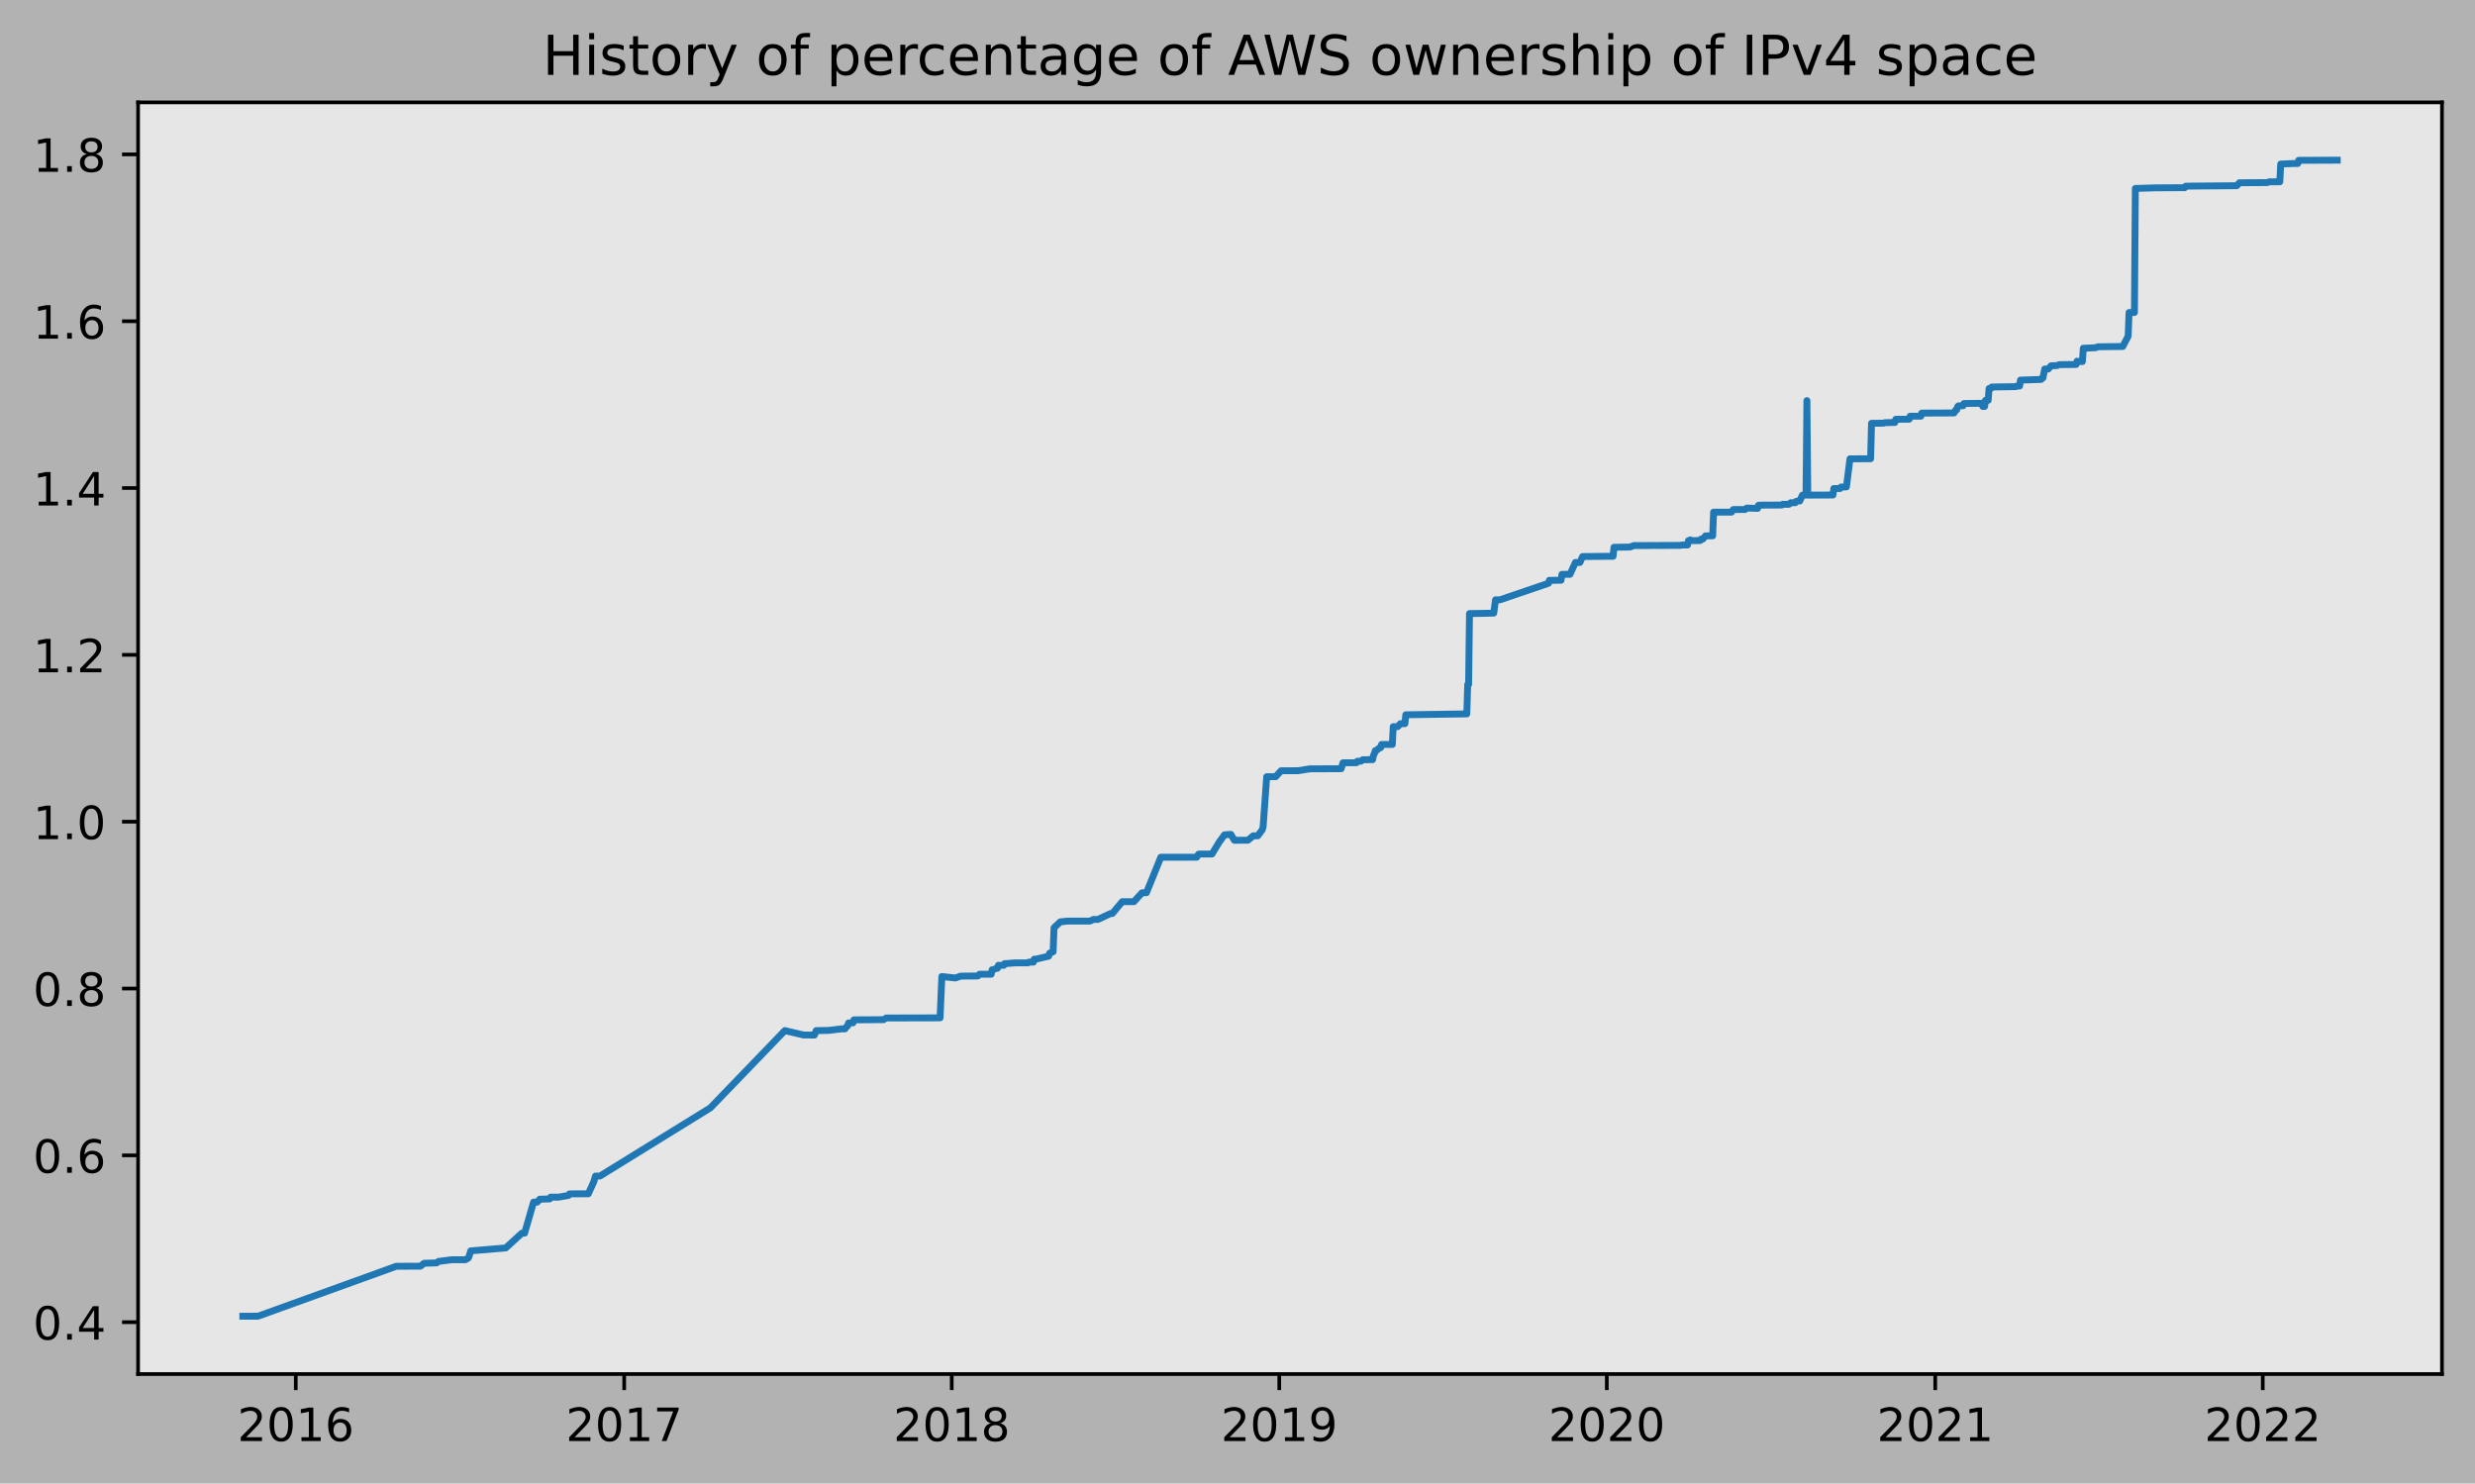
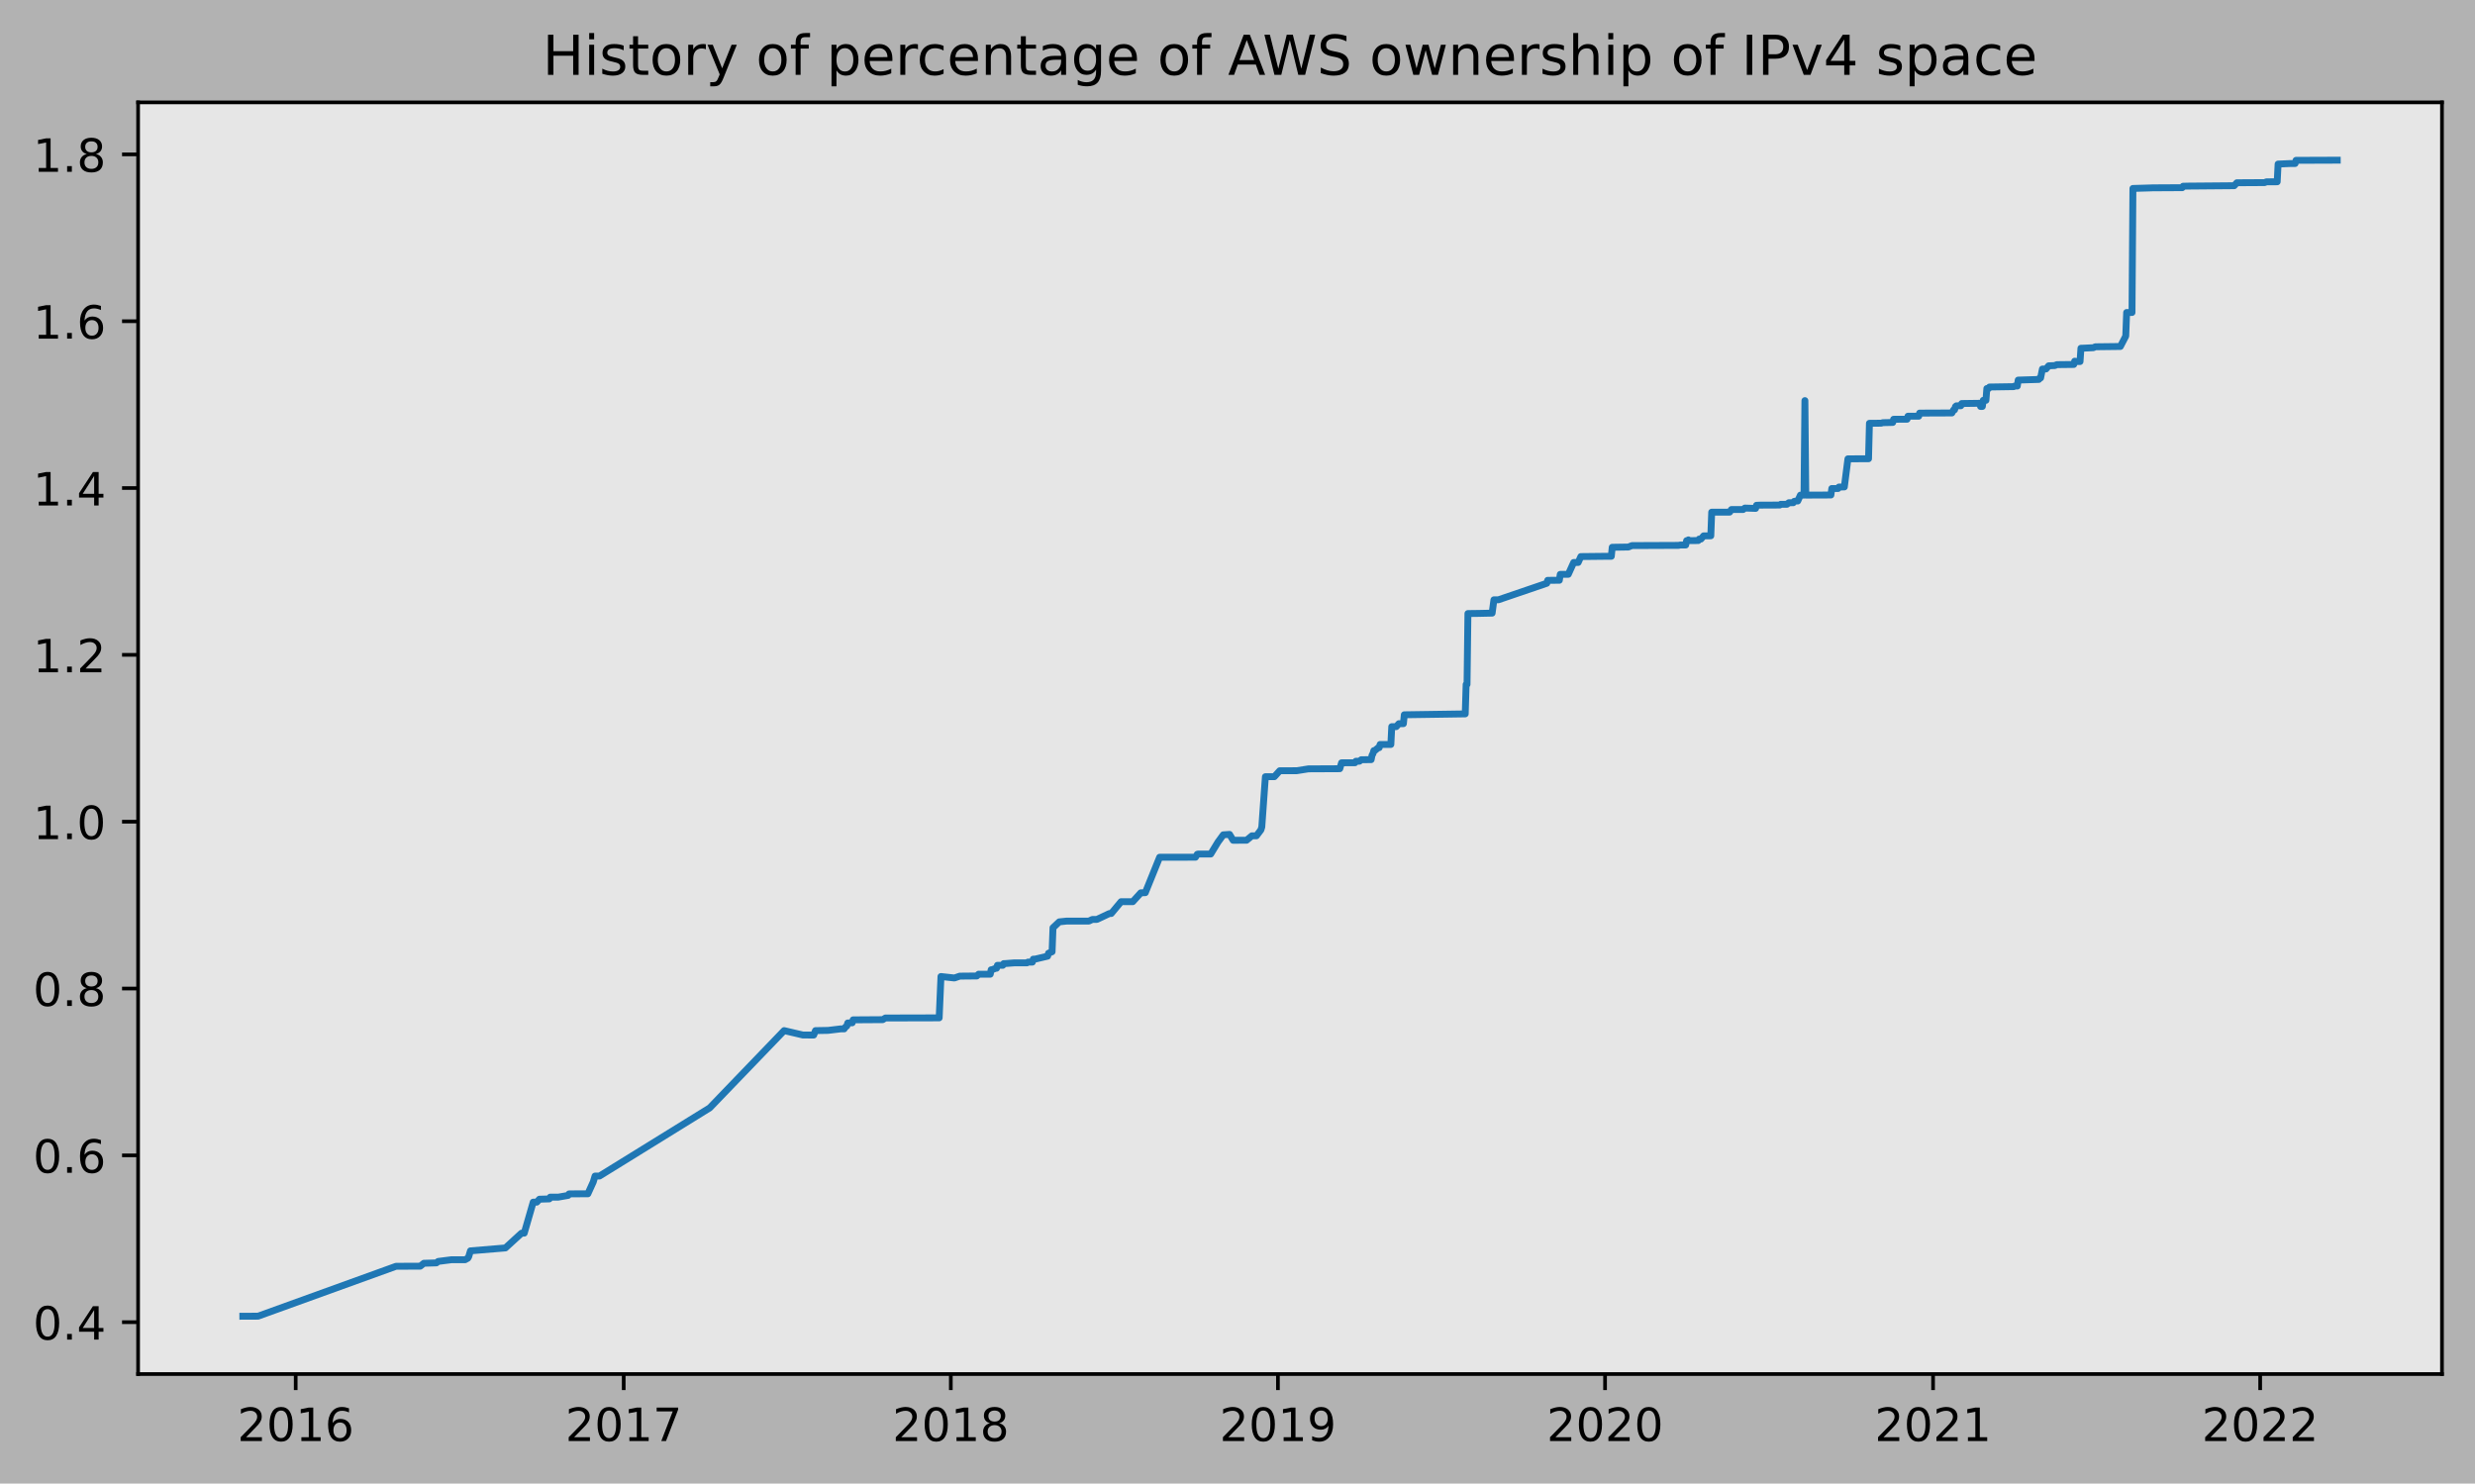
<svg xmlns="http://www.w3.org/2000/svg" xmlns:xlink="http://www.w3.org/1999/xlink" height="323.396pt" version="1.1" viewBox="0 0 539.503 323.396" width="539.503pt">
  <defs>
    <style type="text/css">
*{stroke-linecap:butt;stroke-linejoin:round;}
  </style>
  </defs>
  <g id="figure_1">
    <g id="patch_1">
      <path d="M 0 323.396  L 539.503 323.396  L 539.503 0  L 0 0  z " style="fill:#b2b2b2;" />
    </g>
    <g id="axes_1">
      <g id="patch_2">
        <path d="M 30.103 299.518  L 532.303 299.518  L 532.303 22.318  L 30.103 22.318  z " style="fill:#e6e6e6;" />
      </g>
      <g id="matplotlib.axis_1">
        <g id="xtick_1">
          <g id="line2d_1">
            <defs>
-               <path d="M 0 0  L 0 3.5  " id="m9d018fea15" style="stroke:#000000;stroke-width:0.8;" />
-             </defs>
-             <g>
-               <use style="stroke:#000000;stroke-width:0.8;" x="64.471" xlink:href="#m9d018fea15" y="299.518" />
+               <path d="M 0 0  L 0 3.5  " id="mff43a032de" style="stroke:#000000;stroke-width:0.8;" />
+             </defs>
+             <g>
+               <use style="stroke:#000000;stroke-width:0.8;" x="64.456" xlink:href="#mff43a032de" y="299.518" />
            </g>
          </g>
          <g id="text_1">
            <defs>
              <path d="M 19.188 8.297  L 53.609 8.297  L 53.609 0  L 7.328 0  L 7.328 8.297  Q 12.938 14.109 22.625 23.891  Q 32.328 33.688 34.812 36.531  Q 39.547 41.844 41.422 45.531  Q 43.312 49.219 43.312 52.781  Q 43.312 58.594 39.234 62.25  Q 35.156 65.922 28.609 65.922  Q 23.969 65.922 18.812 64.312  Q 13.672 62.703 7.812 59.422  L 7.812 69.391  Q 13.766 71.781 18.938 73  Q 24.125 74.219 28.422 74.219  Q 39.75 74.219 46.484 68.547  Q 53.219 62.891 53.219 53.422  Q 53.219 48.922 51.531 44.891  Q 49.859 40.875 45.406 35.406  Q 44.188 33.984 37.641 27.219  Q 31.109 20.453 19.188 8.297  z " id="DejaVuSans-50" />
              <path d="M 31.781 66.406  Q 24.172 66.406 20.328 58.906  Q 16.5 51.422 16.5 36.375  Q 16.5 21.391 20.328 13.891  Q 24.172 6.391 31.781 6.391  Q 39.453 6.391 43.281 13.891  Q 47.125 21.391 47.125 36.375  Q 47.125 51.422 43.281 58.906  Q 39.453 66.406 31.781 66.406  z M 31.781 74.219  Q 44.047 74.219 50.516 64.516  Q 56.984 54.828 56.984 36.375  Q 56.984 17.969 50.516 8.266  Q 44.047 -1.422 31.781 -1.422  Q 19.531 -1.422 13.062 8.266  Q 6.594 17.969 6.594 36.375  Q 6.594 54.828 13.062 64.516  Q 19.531 74.219 31.781 74.219  z " id="DejaVuSans-48" />
              <path d="M 12.406 8.297  L 28.516 8.297  L 28.516 63.922  L 10.984 60.406  L 10.984 69.391  L 28.422 72.906  L 38.281 72.906  L 38.281 8.297  L 54.391 8.297  L 54.391 0  L 12.406 0  z " id="DejaVuSans-49" />
              <path d="M 33.016 40.375  Q 26.375 40.375 22.484 35.828  Q 18.609 31.297 18.609 23.391  Q 18.609 15.531 22.484 10.953  Q 26.375 6.391 33.016 6.391  Q 39.656 6.391 43.531 10.953  Q 47.406 15.531 47.406 23.391  Q 47.406 31.297 43.531 35.828  Q 39.656 40.375 33.016 40.375  z M 52.594 71.297  L 52.594 62.312  Q 48.875 64.062 45.094 64.984  Q 41.312 65.922 37.594 65.922  Q 27.828 65.922 22.672 59.328  Q 17.531 52.734 16.797 39.406  Q 19.672 43.656 24.016 45.922  Q 28.375 48.188 33.594 48.188  Q 44.578 48.188 50.953 41.516  Q 57.328 34.859 57.328 23.391  Q 57.328 12.156 50.688 5.359  Q 44.047 -1.422 33.016 -1.422  Q 20.359 -1.422 13.672 8.266  Q 6.984 17.969 6.984 36.375  Q 6.984 53.656 15.188 63.938  Q 23.391 74.219 37.203 74.219  Q 40.922 74.219 44.703 73.484  Q 48.484 72.75 52.594 71.297  z " id="DejaVuSans-54" />
            </defs>
-             <g transform="translate(51.74618 314.1166)scale(0.1 -0.1)">
+             <g transform="translate(51.73136 314.1166)scale(0.1 -0.1)">
              <use xlink:href="#DejaVuSans-50" />
              <use x="63.623" xlink:href="#DejaVuSans-48" />
              <use x="127.246" xlink:href="#DejaVuSans-49" />
              <use x="190.869" xlink:href="#DejaVuSans-54" />
            </g>
          </g>
        </g>
        <g id="xtick_2">
          <g id="line2d_2">
            <g>
-               <use style="stroke:#000000;stroke-width:0.8;" x="136.063" xlink:href="#m9d018fea15" y="299.518" />
+               <use style="stroke:#000000;stroke-width:0.8;" x="135.956" xlink:href="#mff43a032de" y="299.518" />
            </g>
          </g>
          <g id="text_2">
            <defs>
              <path d="M 8.203 72.906  L 55.078 72.906  L 55.078 68.703  L 28.609 0  L 18.312 0  L 43.219 64.594  L 8.203 64.594  z " id="DejaVuSans-55" />
            </defs>
-             <g transform="translate(123.3381 314.1166)scale(0.1 -0.1)">
+             <g transform="translate(123.2314 314.1166)scale(0.1 -0.1)">
              <use xlink:href="#DejaVuSans-50" />
              <use x="63.623" xlink:href="#DejaVuSans-48" />
              <use x="127.246" xlink:href="#DejaVuSans-49" />
              <use x="190.869" xlink:href="#DejaVuSans-55" />
            </g>
          </g>
        </g>
        <g id="xtick_3">
          <g id="line2d_3">
            <g>
-               <use style="stroke:#000000;stroke-width:0.8;" x="207.459" xlink:href="#m9d018fea15" y="299.518" />
+               <use style="stroke:#000000;stroke-width:0.8;" x="207.261" xlink:href="#mff43a032de" y="299.518" />
            </g>
          </g>
          <g id="text_3">
            <defs>
              <path d="M 31.781 34.625  Q 24.75 34.625 20.719 30.859  Q 16.703 27.094 16.703 20.516  Q 16.703 13.922 20.719 10.156  Q 24.75 6.391 31.781 6.391  Q 38.812 6.391 42.859 10.172  Q 46.922 13.969 46.922 20.516  Q 46.922 27.094 42.891 30.859  Q 38.875 34.625 31.781 34.625  z M 21.922 38.812  Q 15.578 40.375 12.031 44.719  Q 8.5 49.078 8.5 55.328  Q 8.5 64.062 14.719 69.141  Q 20.953 74.219 31.781 74.219  Q 42.672 74.219 48.875 69.141  Q 55.078 64.062 55.078 55.328  Q 55.078 49.078 51.531 44.719  Q 48 40.375 41.703 38.812  Q 48.828 37.156 52.797 32.312  Q 56.781 27.484 56.781 20.516  Q 56.781 9.906 50.312 4.234  Q 43.844 -1.422 31.781 -1.422  Q 19.734 -1.422 13.25 4.234  Q 6.781 9.906 6.781 20.516  Q 6.781 27.484 10.781 32.312  Q 14.797 37.156 21.922 38.812  z M 18.312 54.391  Q 18.312 48.734 21.844 45.562  Q 25.391 42.391 31.781 42.391  Q 38.141 42.391 41.719 45.562  Q 45.312 48.734 45.312 54.391  Q 45.312 60.062 41.719 63.234  Q 38.141 66.406 31.781 66.406  Q 25.391 66.406 21.844 63.234  Q 18.312 60.062 18.312 54.391  z " id="DejaVuSans-56" />
            </defs>
-             <g transform="translate(194.7345 314.1166)scale(0.1 -0.1)">
+             <g transform="translate(194.5361 314.1166)scale(0.1 -0.1)">
              <use xlink:href="#DejaVuSans-50" />
              <use x="63.623" xlink:href="#DejaVuSans-48" />
              <use x="127.246" xlink:href="#DejaVuSans-49" />
              <use x="190.869" xlink:href="#DejaVuSans-56" />
            </g>
          </g>
        </g>
        <g id="xtick_4">
          <g id="line2d_4">
            <g>
-               <use style="stroke:#000000;stroke-width:0.8;" x="278.856" xlink:href="#m9d018fea15" y="299.518" />
+               <use style="stroke:#000000;stroke-width:0.8;" x="278.566" xlink:href="#mff43a032de" y="299.518" />
            </g>
          </g>
          <g id="text_4">
            <defs>
              <path d="M 10.984 1.516  L 10.984 10.5  Q 14.703 8.734 18.5 7.812  Q 22.312 6.891 25.984 6.891  Q 35.75 6.891 40.891 13.453  Q 46.047 20.016 46.781 33.406  Q 43.953 29.203 39.594 26.953  Q 35.25 24.703 29.984 24.703  Q 19.047 24.703 12.672 31.312  Q 6.297 37.938 6.297 49.422  Q 6.297 60.641 12.938 67.422  Q 19.578 74.219 30.609 74.219  Q 43.266 74.219 49.922 64.516  Q 56.594 54.828 56.594 36.375  Q 56.594 19.141 48.406 8.859  Q 40.234 -1.422 26.422 -1.422  Q 22.703 -1.422 18.891 -0.688  Q 15.094 0.047 10.984 1.516  z M 30.609 32.422  Q 37.25 32.422 41.125 36.953  Q 45.016 41.5 45.016 49.422  Q 45.016 57.281 41.125 61.844  Q 37.25 66.406 30.609 66.406  Q 23.969 66.406 20.094 61.844  Q 16.219 57.281 16.219 49.422  Q 16.219 41.5 20.094 36.953  Q 23.969 32.422 30.609 32.422  z " id="DejaVuSans-57" />
            </defs>
-             <g transform="translate(266.1308 314.1166)scale(0.1 -0.1)">
+             <g transform="translate(265.8408 314.1166)scale(0.1 -0.1)">
              <use xlink:href="#DejaVuSans-50" />
              <use x="63.623" xlink:href="#DejaVuSans-48" />
              <use x="127.246" xlink:href="#DejaVuSans-49" />
              <use x="190.869" xlink:href="#DejaVuSans-57" />
            </g>
          </g>
        </g>
        <g id="xtick_5">
          <g id="line2d_5">
            <g>
-               <use style="stroke:#000000;stroke-width:0.8;" x="350.252" xlink:href="#m9d018fea15" y="299.518" />
+               <use style="stroke:#000000;stroke-width:0.8;" x="349.871" xlink:href="#mff43a032de" y="299.518" />
            </g>
          </g>
          <g id="text_5">
-             <g transform="translate(337.5272 314.1166)scale(0.1 -0.1)">
+             <g transform="translate(337.1455 314.1166)scale(0.1 -0.1)">
              <use xlink:href="#DejaVuSans-50" />
              <use x="63.623" xlink:href="#DejaVuSans-48" />
              <use x="127.246" xlink:href="#DejaVuSans-50" />
              <use x="190.869" xlink:href="#DejaVuSans-48" />
            </g>
          </g>
        </g>
        <g id="xtick_6">
          <g id="line2d_6">
            <g>
-               <use style="stroke:#000000;stroke-width:0.8;" x="421.844" xlink:href="#m9d018fea15" y="299.518" />
+               <use style="stroke:#000000;stroke-width:0.8;" x="421.371" xlink:href="#mff43a032de" y="299.518" />
            </g>
          </g>
          <g id="text_6">
-             <g transform="translate(409.1192 314.1166)scale(0.1 -0.1)">
+             <g transform="translate(408.6456 314.1166)scale(0.1 -0.1)">
              <use xlink:href="#DejaVuSans-50" />
              <use x="63.623" xlink:href="#DejaVuSans-48" />
              <use x="127.246" xlink:href="#DejaVuSans-50" />
              <use x="190.869" xlink:href="#DejaVuSans-49" />
            </g>
          </g>
        </g>
        <g id="xtick_7">
          <g id="line2d_7">
            <g>
-               <use style="stroke:#000000;stroke-width:0.8;" x="493.241" xlink:href="#m9d018fea15" y="299.518" />
+               <use style="stroke:#000000;stroke-width:0.8;" x="492.675" xlink:href="#mff43a032de" y="299.518" />
            </g>
          </g>
          <g id="text_7">
-             <g transform="translate(480.5155 314.1166)scale(0.1 -0.1)">
+             <g transform="translate(479.9503 314.1166)scale(0.1 -0.1)">
              <use xlink:href="#DejaVuSans-50" />
              <use x="63.623" xlink:href="#DejaVuSans-48" />
              <use x="127.246" xlink:href="#DejaVuSans-50" />
              <use x="190.869" xlink:href="#DejaVuSans-50" />
            </g>
          </g>
        </g>
      </g>
      <g id="matplotlib.axis_2">
        <g id="ytick_1">
          <g id="line2d_8">
            <defs>
-               <path d="M 0 0  L -3.5 0  " id="m7e8dd74b05" style="stroke:#000000;stroke-width:0.8;" />
-             </defs>
-             <g>
-               <use style="stroke:#000000;stroke-width:0.8;" x="30.103" xlink:href="#m7e8dd74b05" y="288.212" />
+               <path d="M 0 0  L -3.5 0  " id="m17d12cf0ad" style="stroke:#000000;stroke-width:0.8;" />
+             </defs>
+             <g>
+               <use style="stroke:#000000;stroke-width:0.8;" x="30.103" xlink:href="#m17d12cf0ad" y="288.212" />
            </g>
          </g>
          <g id="text_8">
            <defs>
              <path d="M 10.688 12.406  L 21 12.406  L 21 0  L 10.688 0  z " id="DejaVuSans-46" />
              <path d="M 37.797 64.312  L 12.891 25.391  L 37.797 25.391  z M 35.203 72.906  L 47.609 72.906  L 47.609 25.391  L 58.016 25.391  L 58.016 17.188  L 47.609 17.188  L 47.609 0  L 37.797 0  L 37.797 17.188  L 4.891 17.188  L 4.891 26.703  z " id="DejaVuSans-52" />
            </defs>
            <g transform="translate(7.2 292.0115)scale(0.1 -0.1)">
              <use xlink:href="#DejaVuSans-48" />
              <use x="63.623" xlink:href="#DejaVuSans-46" />
              <use x="95.41" xlink:href="#DejaVuSans-52" />
            </g>
          </g>
        </g>
        <g id="ytick_2">
          <g id="line2d_9">
            <g>
-               <use style="stroke:#000000;stroke-width:0.8;" x="30.103" xlink:href="#m7e8dd74b05" y="251.846" />
+               <use style="stroke:#000000;stroke-width:0.8;" x="30.103" xlink:href="#m17d12cf0ad" y="251.846" />
            </g>
          </g>
          <g id="text_9">
            <g transform="translate(7.2 255.6455)scale(0.1 -0.1)">
              <use xlink:href="#DejaVuSans-48" />
              <use x="63.623" xlink:href="#DejaVuSans-46" />
              <use x="95.41" xlink:href="#DejaVuSans-54" />
            </g>
          </g>
        </g>
        <g id="ytick_3">
          <g id="line2d_10">
            <g>
-               <use style="stroke:#000000;stroke-width:0.8;" x="30.103" xlink:href="#m7e8dd74b05" y="215.48" />
+               <use style="stroke:#000000;stroke-width:0.8;" x="30.103" xlink:href="#m17d12cf0ad" y="215.48" />
            </g>
          </g>
          <g id="text_10">
            <g transform="translate(7.2 219.2795)scale(0.1 -0.1)">
              <use xlink:href="#DejaVuSans-48" />
              <use x="63.623" xlink:href="#DejaVuSans-46" />
              <use x="95.41" xlink:href="#DejaVuSans-56" />
            </g>
          </g>
        </g>
        <g id="ytick_4">
          <g id="line2d_11">
            <g>
-               <use style="stroke:#000000;stroke-width:0.8;" x="30.103" xlink:href="#m7e8dd74b05" y="179.114" />
+               <use style="stroke:#000000;stroke-width:0.8;" x="30.103" xlink:href="#m17d12cf0ad" y="179.114" />
            </g>
          </g>
          <g id="text_11">
            <g transform="translate(7.2 182.9134)scale(0.1 -0.1)">
              <use xlink:href="#DejaVuSans-49" />
              <use x="63.623" xlink:href="#DejaVuSans-46" />
              <use x="95.41" xlink:href="#DejaVuSans-48" />
            </g>
          </g>
        </g>
        <g id="ytick_5">
          <g id="line2d_12">
            <g>
-               <use style="stroke:#000000;stroke-width:0.8;" x="30.103" xlink:href="#m7e8dd74b05" y="142.748" />
+               <use style="stroke:#000000;stroke-width:0.8;" x="30.103" xlink:href="#m17d12cf0ad" y="142.748" />
            </g>
          </g>
          <g id="text_12">
            <g transform="translate(7.2 146.5474)scale(0.1 -0.1)">
              <use xlink:href="#DejaVuSans-49" />
              <use x="63.623" xlink:href="#DejaVuSans-46" />
              <use x="95.41" xlink:href="#DejaVuSans-50" />
            </g>
          </g>
        </g>
        <g id="ytick_6">
          <g id="line2d_13">
            <g>
-               <use style="stroke:#000000;stroke-width:0.8;" x="30.103" xlink:href="#m7e8dd74b05" y="106.382" />
+               <use style="stroke:#000000;stroke-width:0.8;" x="30.103" xlink:href="#m17d12cf0ad" y="106.382" />
            </g>
          </g>
          <g id="text_13">
            <g transform="translate(7.2 110.1814)scale(0.1 -0.1)">
              <use xlink:href="#DejaVuSans-49" />
              <use x="63.623" xlink:href="#DejaVuSans-46" />
              <use x="95.41" xlink:href="#DejaVuSans-52" />
            </g>
          </g>
        </g>
        <g id="ytick_7">
          <g id="line2d_14">
            <g>
-               <use style="stroke:#000000;stroke-width:0.8;" x="30.103" xlink:href="#m7e8dd74b05" y="70.016" />
+               <use style="stroke:#000000;stroke-width:0.8;" x="30.103" xlink:href="#m17d12cf0ad" y="70.016" />
            </g>
          </g>
          <g id="text_14">
-             <g transform="translate(7.2 73.81532)scale(0.1 -0.1)">
+             <g transform="translate(7.2 73.81533)scale(0.1 -0.1)">
              <use xlink:href="#DejaVuSans-49" />
              <use x="63.623" xlink:href="#DejaVuSans-46" />
              <use x="95.41" xlink:href="#DejaVuSans-54" />
            </g>
          </g>
        </g>
        <g id="ytick_8">
          <g id="line2d_15">
            <g>
-               <use style="stroke:#000000;stroke-width:0.8;" x="30.103" xlink:href="#m7e8dd74b05" y="33.65" />
+               <use style="stroke:#000000;stroke-width:0.8;" x="30.103" xlink:href="#m17d12cf0ad" y="33.65" />
            </g>
          </g>
          <g id="text_15">
            <g transform="translate(7.2 37.44929)scale(0.1 -0.1)">
              <use xlink:href="#DejaVuSans-49" />
              <use x="63.623" xlink:href="#DejaVuSans-46" />
              <use x="95.41" xlink:href="#DejaVuSans-56" />
            </g>
          </g>
        </g>
      </g>
      <g id="line2d_16">
-         <path clip-path="url(#p5af6657ebc)" d="M 52.93 286.918  L 56.256 286.904  L 86.379 276.027  L 91.66 276.003  L 92.443 275.37  L 95.181 275.289  L 95.573 274.969  L 98.507 274.595  L 101.441 274.598  L 102.028 274.276  L 102.223 273.954  L 102.614 272.662  L 110.243 272.029  L 113.764 268.809  L 114.351 268.806  L 116.307 262.047  L 117.089 262.047  L 117.676 261.403  L 119.828 261.339  L 120.023 260.954  L 121.784 260.954  L 123.936 260.576  L 124.131 260.254  L 124.522 260.239  L 128.239 260.227  L 129.413 257.652  L 129.804 256.365  L 130.782 256.355  L 154.841 241.497  L 171.077 224.653  L 175.184 225.615  L 177.532 225.621  L 177.923 224.656  L 180.661 224.608  L 183.4 224.279  L 184.182 224.279  L 184.378 223.957  L 184.769 223.636  L 184.965 222.992  L 185.943 222.952  L 186.138 222.308  L 192.593 222.266  L 193.18 221.904  L 204.917 221.874  L 205.308 212.862  L 208.242 213.184  L 209.416 212.78  L 213.132 212.745  L 213.523 212.358  L 216.066 212.359  L 216.262 211.393  L 216.457 211.391  L 217.24 211.067  L 217.435 211.066  L 217.631 210.422  L 218.805 210.421  L 219 210.053  L 219.196 210.051  L 221.348 209.886  L 224.086 209.885  L 224.282 209.724  L 225.26 209.723  L 225.455 209.079  L 225.846 209.074  L 228.585 208.43  L 228.781 207.786  L 229.563 207.464  L 229.759 202.234  L 231.128 200.946  L 232.693 200.786  L 237.583 200.779  L 238.365 200.417  L 239.343 200.417  L 242.082 199.13  L 242.473 199.126  L 244.625 196.55  L 247.168 196.553  L 248.928 194.617  L 249.906 194.59  L 253.036 186.863  L 260.86 186.859  L 261.251 186.215  L 261.447 186.165  L 264.185 186.161  L 265.75 183.586  L 266.924 181.977  L 268.293 181.88  L 269.076 183.167  L 272.01 183.156  L 273.183 182.19  L 274.161 182.189  L 275.139 180.901  L 275.335 180.253  L 276.117 169.309  L 278.073 169.304  L 279.247 168.012  L 282.964 168  L 285.506 167.598  L 292.353 167.566  L 292.744 166.277  L 295.678 166.262  L 295.874 165.94  L 296.656 165.929  L 297.047 165.607  L 299.199 165.59  L 299.395 164.624  L 299.59 164.302  L 299.786 163.623  L 299.981 163.622  L 300.764 162.978  L 300.959 162.978  L 301.155 162.281  L 303.502 162.277  L 303.698 158.4  L 304.676 158.393  L 305.263 157.748  L 306.241 157.743  L 306.436 155.809  L 319.738 155.615  L 319.933 149.193  L 320.129 149.192  L 320.324 133.743  L 322.672 133.713  L 325.606 133.648  L 325.997 130.751  L 326.975 130.745  L 337.538 127.144  L 337.733 126.5  L 340.276 126.49  L 340.472 125.203  L 342.232 125.185  L 343.406 122.61  L 344.384 122.609  L 344.971 121.322  L 350.448 121.264  L 351.621 121.259  L 351.817 119.299  L 355.338 119.244  L 356.12 118.927  L 366.292 118.884  L 366.683 118.803  L 367.857 118.798  L 368.052 117.853  L 368.248 117.853  L 368.444 117.684  L 368.639 117.843  L 370.595 117.83  L 370.791 117.509  L 371.182 117.508  L 371.769 116.812  L 373.334 116.796  L 373.529 111.643  L 377.441 111.635  L 377.833 111.071  L 380.376 111.069  L 380.767 110.747  L 383.114 110.823  L 383.31 110.144  L 384.092 110.11  L 388.395 110.088  L 388.591 109.928  L 389.96 109.922  L 390.352 109.591  L 391.33 109.587  L 391.525 109.296  L 391.916 109.215  L 392.308 109.215  L 392.894 107.928  L 393.677 107.928  L 393.872 87.327  L 394.068 107.926  L 399.545 107.902  L 399.741 106.486  L 401.11 106.486  L 401.305 106.163  L 402.479 106.145  L 403.262 100.019  L 407.76 99.997  L 407.956 92.272  L 410.499 92.249  L 410.89 92.135  L 413.042 92.088  L 413.237 91.394  L 416.172 91.382  L 416.367 90.727  L 418.714 90.723  L 418.91 90.046  L 425.952 90.017  L 426.343 89.328  L 426.539 89.328  L 426.734 88.627  L 426.93 88.464  L 427.908 88.445  L 428.104 87.962  L 432.016 87.908  L 432.211 88.601  L 432.603 88.599  L 432.798 87.264  L 433.385 87.264  L 433.581 84.689  L 433.972 84.687  L 434.167 84.361  L 439.449 84.281  L 439.644 84.153  L 440.231 84.152  L 440.427 82.853  L 444.926 82.711  L 445.121 82.388  L 445.317 82.387  L 445.708 80.445  L 446.491 80.436  L 447.077 79.742  L 448.447 79.68  L 448.838 79.488  L 452.554 79.446  L 452.75 78.737  L 453.337 78.815  L 453.924 78.81  L 454.119 75.912  L 454.706 75.894  L 456.858 75.791  L 457.249 75.59  L 462.726 75.525  L 463.9 73.267  L 464.095 68.117  L 465.269 68.116  L 465.464 41.078  L 468.985 40.974  L 469.768 40.947  L 475.245 40.916  L 476.223 40.915  L 476.418 40.593  L 477.396 40.567  L 486.981 40.487  L 487.568 40.483  L 488.155 39.839  L 494.219 39.804  L 494.61 39.633  L 496.957 39.626  L 497.153 35.763  L 499.696 35.653  L 500.869 35.642  L 501.065 34.951  L 509.476 34.918  L 509.476 34.918  " style="fill:none;stroke:#1f77b4;stroke-linecap:square;stroke-width:1.5;" />
+         <path clip-path="url(#p57bfebeb05)" d="M 52.93 286.918  L 56.251 286.904  L 86.336 276.027  L 91.611 276.003  L 92.392 275.37  L 95.127 275.289  L 95.518 274.969  L 98.448 274.595  L 101.379 274.598  L 101.965 274.276  L 102.16 273.954  L 102.551 272.662  L 110.17 272.029  L 113.686 268.809  L 114.272 268.806  L 116.226 262.047  L 117.007 262.047  L 117.593 261.403  L 119.742 261.339  L 119.937 260.954  L 121.695 260.954  L 123.844 260.576  L 124.04 260.254  L 124.43 260.239  L 128.142 260.227  L 129.314 257.652  L 129.705 256.365  L 130.682 256.355  L 154.711 241.497  L 170.925 224.653  L 175.027 225.615  L 177.372 225.621  L 177.762 224.656  L 180.497 224.608  L 183.232 224.279  L 184.014 224.279  L 184.209 223.957  L 184.6 223.636  L 184.795 222.992  L 185.772 222.952  L 185.967 222.308  L 192.414 222.266  L 193 221.904  L 204.722 221.874  L 205.112 212.862  L 208.043 213.184  L 209.215 212.78  L 212.926 212.745  L 213.317 212.358  L 215.857 212.359  L 216.052 211.393  L 216.247 211.391  L 217.029 211.067  L 217.224 211.066  L 217.42 210.422  L 218.592 210.421  L 218.787 210.053  L 218.982 210.051  L 221.131 209.886  L 223.866 209.885  L 224.062 209.724  L 225.038 209.723  L 225.234 209.079  L 225.625 209.074  L 228.36 208.43  L 228.555 207.786  L 229.336 207.464  L 229.532 202.234  L 230.899 200.946  L 232.462 200.786  L 237.346 200.779  L 238.127 200.417  L 239.104 200.417  L 241.839 199.13  L 242.23 199.126  L 244.379 196.55  L 246.918 196.553  L 248.676 194.617  L 249.653 194.59  L 252.779 186.863  L 260.593 186.859  L 260.984 186.215  L 261.179 186.165  L 263.914 186.161  L 265.477 183.586  L 266.649 181.977  L 268.017 181.88  L 268.798 183.167  L 271.728 183.156  L 272.901 182.19  L 273.877 182.189  L 274.854 180.901  L 275.049 180.253  L 275.831 169.309  L 277.784 169.304  L 278.957 168.012  L 282.668 168  L 285.208 167.598  L 292.045 167.566  L 292.436 166.277  L 295.366 166.262  L 295.562 165.94  L 296.343 165.929  L 296.734 165.607  L 298.883 165.59  L 299.078 164.624  L 299.273 164.302  L 299.469 163.623  L 299.664 163.622  L 300.446 162.978  L 300.641 162.978  L 300.836 162.281  L 303.181 162.277  L 303.376 158.4  L 304.353 158.393  L 304.939 157.748  L 305.916 157.743  L 306.111 155.809  L 319.395 155.615  L 319.59 149.193  L 319.786 149.192  L 319.981 133.743  L 322.325 133.713  L 325.256 133.648  L 325.646 130.751  L 326.623 130.745  L 337.172 127.144  L 337.368 126.5  L 339.907 126.49  L 340.103 125.203  L 341.861 125.185  L 343.033 122.61  L 344.01 122.609  L 344.596 121.322  L 350.066 121.264  L 351.238 121.259  L 351.433 119.299  L 354.95 119.244  L 355.731 118.927  L 365.89 118.884  L 366.28 118.803  L 367.453 118.798  L 367.648 117.853  L 367.843 117.853  L 368.039 117.684  L 368.234 117.843  L 370.187 117.83  L 370.383 117.509  L 370.774 117.508  L 371.36 116.812  L 372.922 116.796  L 373.118 111.643  L 377.025 111.635  L 377.416 111.071  L 379.955 111.069  L 380.346 110.747  L 382.69 110.823  L 382.886 110.144  L 383.667 110.11  L 387.965 110.089  L 388.16 109.928  L 389.528 109.922  L 389.918 109.591  L 390.895 109.587  L 391.091 109.296  L 391.481 109.215  L 391.872 109.215  L 392.458 107.928  L 393.239 107.928  L 393.435 87.327  L 393.63 107.926  L 399.1 107.902  L 399.295 106.486  L 400.663 106.486  L 400.858 106.163  L 402.03 106.145  L 402.812 100.019  L 407.305 99.997  L 407.5 92.272  L 410.04 92.249  L 410.431 92.135  L 412.58 92.088  L 412.775 91.394  L 415.705 91.382  L 415.901 90.727  L 418.245 90.723  L 418.44 90.046  L 425.473 90.017  L 425.864 89.328  L 426.059 89.328  L 426.254 88.627  L 426.45 88.464  L 427.427 88.445  L 427.622 87.962  L 431.529 87.908  L 431.724 88.601  L 432.115 88.599  L 432.31 87.264  L 432.897 87.264  L 433.092 84.689  L 433.483 84.687  L 433.678 84.361  L 438.953 84.281  L 439.148 84.153  L 439.734 84.152  L 439.929 82.853  L 444.423 82.711  L 444.618 82.388  L 444.813 82.387  L 445.204 80.445  L 445.985 80.436  L 446.571 79.742  L 447.939 79.68  L 448.33 79.488  L 452.041 79.446  L 452.237 78.737  L 452.823 78.815  L 453.409 78.81  L 453.604 75.912  L 454.19 75.894  L 456.339 75.791  L 456.73 75.59  L 462.2 75.525  L 463.372 73.267  L 463.567 68.117  L 464.739 68.116  L 464.935 41.078  L 468.451 40.974  L 469.233 40.947  L 474.703 40.916  L 475.679 40.915  L 475.875 40.593  L 476.852 40.567  L 486.424 40.487  L 487.01 40.483  L 487.596 39.839  L 493.652 39.804  L 494.043 39.633  L 496.387 39.626  L 496.582 35.763  L 499.122 35.653  L 500.294 35.642  L 500.49 34.951  L 509.476 34.918  L 509.476 34.918  " style="fill:none;stroke:#1f77b4;stroke-linecap:square;stroke-width:1.5;" />
      </g>
      <g id="patch_3">
        <path d="M 30.103 299.518  L 30.103 22.318  " style="fill:none;stroke:#000000;stroke-linecap:square;stroke-linejoin:miter;stroke-width:0.8;" />
      </g>
      <g id="patch_4">
        <path d="M 532.303 299.518  L 532.303 22.318  " style="fill:none;stroke:#000000;stroke-linecap:square;stroke-linejoin:miter;stroke-width:0.8;" />
      </g>
      <g id="patch_5">
        <path d="M 30.103 299.518  L 532.303 299.518  " style="fill:none;stroke:#000000;stroke-linecap:square;stroke-linejoin:miter;stroke-width:0.8;" />
      </g>
      <g id="patch_6">
        <path d="M 30.103 22.318  L 532.303 22.318  " style="fill:none;stroke:#000000;stroke-linecap:square;stroke-linejoin:miter;stroke-width:0.8;" />
      </g>
      <g id="text_16">
        <defs>
          <path d="M 9.812 72.906  L 19.672 72.906  L 19.672 43.016  L 55.516 43.016  L 55.516 72.906  L 65.375 72.906  L 65.375 0  L 55.516 0  L 55.516 34.719  L 19.672 34.719  L 19.672 0  L 9.812 0  z " id="DejaVuSans-72" />
          <path d="M 9.422 54.688  L 18.406 54.688  L 18.406 0  L 9.422 0  z M 9.422 75.984  L 18.406 75.984  L 18.406 64.594  L 9.422 64.594  z " id="DejaVuSans-105" />
          <path d="M 44.281 53.078  L 44.281 44.578  Q 40.484 46.531 36.375 47.5  Q 32.281 48.484 27.875 48.484  Q 21.188 48.484 17.844 46.438  Q 14.5 44.391 14.5 40.281  Q 14.5 37.156 16.891 35.375  Q 19.281 33.594 26.516 31.984  L 29.594 31.297  Q 39.156 29.25 43.188 25.516  Q 47.219 21.781 47.219 15.094  Q 47.219 7.469 41.188 3.016  Q 35.156 -1.422 24.609 -1.422  Q 20.219 -1.422 15.453 -0.562  Q 10.688 0.297 5.422 2  L 5.422 11.281  Q 10.406 8.688 15.234 7.391  Q 20.062 6.109 24.812 6.109  Q 31.156 6.109 34.562 8.281  Q 37.984 10.453 37.984 14.406  Q 37.984 18.062 35.516 20.016  Q 33.062 21.969 24.703 23.781  L 21.578 24.516  Q 13.234 26.266 9.516 29.906  Q 5.812 33.547 5.812 39.891  Q 5.812 47.609 11.281 51.797  Q 16.75 56 26.812 56  Q 31.781 56 36.172 55.266  Q 40.578 54.547 44.281 53.078  z " id="DejaVuSans-115" />
          <path d="M 18.312 70.219  L 18.312 54.688  L 36.812 54.688  L 36.812 47.703  L 18.312 47.703  L 18.312 18.016  Q 18.312 11.328 20.141 9.422  Q 21.969 7.516 27.594 7.516  L 36.812 7.516  L 36.812 0  L 27.594 0  Q 17.188 0 13.234 3.875  Q 9.281 7.766 9.281 18.016  L 9.281 47.703  L 2.688 47.703  L 2.688 54.688  L 9.281 54.688  L 9.281 70.219  z " id="DejaVuSans-116" />
          <path d="M 30.609 48.391  Q 23.391 48.391 19.188 42.75  Q 14.984 37.109 14.984 27.297  Q 14.984 17.484 19.156 11.844  Q 23.344 6.203 30.609 6.203  Q 37.797 6.203 41.984 11.859  Q 46.188 17.531 46.188 27.297  Q 46.188 37.016 41.984 42.703  Q 37.797 48.391 30.609 48.391  z M 30.609 56  Q 42.328 56 49.016 48.375  Q 55.719 40.766 55.719 27.297  Q 55.719 13.875 49.016 6.219  Q 42.328 -1.422 30.609 -1.422  Q 18.844 -1.422 12.172 6.219  Q 5.516 13.875 5.516 27.297  Q 5.516 40.766 12.172 48.375  Q 18.844 56 30.609 56  z " id="DejaVuSans-111" />
          <path d="M 41.109 46.297  Q 39.594 47.172 37.812 47.578  Q 36.031 48 33.891 48  Q 26.266 48 22.188 43.047  Q 18.109 38.094 18.109 28.812  L 18.109 0  L 9.078 0  L 9.078 54.688  L 18.109 54.688  L 18.109 46.188  Q 20.953 51.172 25.484 53.578  Q 30.031 56 36.531 56  Q 37.453 56 38.578 55.875  Q 39.703 55.766 41.062 55.516  z " id="DejaVuSans-114" />
          <path d="M 32.172 -5.078  Q 28.375 -14.844 24.75 -17.812  Q 21.141 -20.797 15.094 -20.797  L 7.906 -20.797  L 7.906 -13.281  L 13.188 -13.281  Q 16.891 -13.281 18.938 -11.516  Q 21 -9.766 23.484 -3.219  L 25.094 0.875  L 2.984 54.688  L 12.5 54.688  L 29.594 11.922  L 46.688 54.688  L 56.203 54.688  z " id="DejaVuSans-121" />
          <path id="DejaVuSans-32" />
          <path d="M 37.109 75.984  L 37.109 68.5  L 28.516 68.5  Q 23.688 68.5 21.797 66.547  Q 19.922 64.594 19.922 59.516  L 19.922 54.688  L 34.719 54.688  L 34.719 47.703  L 19.922 47.703  L 19.922 0  L 10.891 0  L 10.891 47.703  L 2.297 47.703  L 2.297 54.688  L 10.891 54.688  L 10.891 58.5  Q 10.891 67.625 15.141 71.797  Q 19.391 75.984 28.609 75.984  z " id="DejaVuSans-102" />
          <path d="M 18.109 8.203  L 18.109 -20.797  L 9.078 -20.797  L 9.078 54.688  L 18.109 54.688  L 18.109 46.391  Q 20.953 51.266 25.266 53.625  Q 29.594 56 35.594 56  Q 45.562 56 51.781 48.094  Q 58.016 40.188 58.016 27.297  Q 58.016 14.406 51.781 6.484  Q 45.562 -1.422 35.594 -1.422  Q 29.594 -1.422 25.266 0.953  Q 20.953 3.328 18.109 8.203  z M 48.688 27.297  Q 48.688 37.203 44.609 42.844  Q 40.531 48.484 33.406 48.484  Q 26.266 48.484 22.188 42.844  Q 18.109 37.203 18.109 27.297  Q 18.109 17.391 22.188 11.75  Q 26.266 6.109 33.406 6.109  Q 40.531 6.109 44.609 11.75  Q 48.688 17.391 48.688 27.297  z " id="DejaVuSans-112" />
          <path d="M 56.203 29.594  L 56.203 25.203  L 14.891 25.203  Q 15.484 15.922 20.484 11.062  Q 25.484 6.203 34.422 6.203  Q 39.594 6.203 44.453 7.469  Q 49.312 8.734 54.109 11.281  L 54.109 2.781  Q 49.266 0.734 44.188 -0.344  Q 39.109 -1.422 33.891 -1.422  Q 20.797 -1.422 13.156 6.188  Q 5.516 13.812 5.516 26.812  Q 5.516 40.234 12.766 48.109  Q 20.016 56 32.328 56  Q 43.359 56 49.781 48.891  Q 56.203 41.797 56.203 29.594  z M 47.219 32.234  Q 47.125 39.594 43.094 43.984  Q 39.062 48.391 32.422 48.391  Q 24.906 48.391 20.391 44.141  Q 15.875 39.891 15.188 32.172  z " id="DejaVuSans-101" />
          <path d="M 48.781 52.594  L 48.781 44.188  Q 44.969 46.297 41.141 47.344  Q 37.312 48.391 33.406 48.391  Q 24.656 48.391 19.812 42.844  Q 14.984 37.312 14.984 27.297  Q 14.984 17.281 19.812 11.734  Q 24.656 6.203 33.406 6.203  Q 37.312 6.203 41.141 7.25  Q 44.969 8.297 48.781 10.406  L 48.781 2.094  Q 45.016 0.344 40.984 -0.531  Q 36.969 -1.422 32.422 -1.422  Q 20.062 -1.422 12.781 6.344  Q 5.516 14.109 5.516 27.297  Q 5.516 40.672 12.859 48.328  Q 20.219 56 33.016 56  Q 37.156 56 41.109 55.141  Q 45.062 54.297 48.781 52.594  z " id="DejaVuSans-99" />
          <path d="M 54.891 33.016  L 54.891 0  L 45.906 0  L 45.906 32.719  Q 45.906 40.484 42.875 44.328  Q 39.844 48.188 33.797 48.188  Q 26.516 48.188 22.312 43.547  Q 18.109 38.922 18.109 30.906  L 18.109 0  L 9.078 0  L 9.078 54.688  L 18.109 54.688  L 18.109 46.188  Q 21.344 51.125 25.703 53.562  Q 30.078 56 35.797 56  Q 45.219 56 50.047 50.172  Q 54.891 44.344 54.891 33.016  z " id="DejaVuSans-110" />
          <path d="M 34.281 27.484  Q 23.391 27.484 19.188 25  Q 14.984 22.516 14.984 16.5  Q 14.984 11.719 18.141 8.906  Q 21.297 6.109 26.703 6.109  Q 34.188 6.109 38.703 11.406  Q 43.219 16.703 43.219 25.484  L 43.219 27.484  z M 52.203 31.203  L 52.203 0  L 43.219 0  L 43.219 8.297  Q 40.141 3.328 35.547 0.953  Q 30.953 -1.422 24.312 -1.422  Q 15.922 -1.422 10.953 3.297  Q 6 8.016 6 15.922  Q 6 25.141 12.172 29.828  Q 18.359 34.516 30.609 34.516  L 43.219 34.516  L 43.219 35.406  Q 43.219 41.609 39.141 45  Q 35.062 48.391 27.688 48.391  Q 23 48.391 18.547 47.266  Q 14.109 46.141 10.016 43.891  L 10.016 52.203  Q 14.938 54.109 19.578 55.047  Q 24.219 56 28.609 56  Q 40.484 56 46.344 49.844  Q 52.203 43.703 52.203 31.203  z " id="DejaVuSans-97" />
          <path d="M 45.406 27.984  Q 45.406 37.75 41.375 43.109  Q 37.359 48.484 30.078 48.484  Q 22.859 48.484 18.828 43.109  Q 14.797 37.75 14.797 27.984  Q 14.797 18.266 18.828 12.891  Q 22.859 7.516 30.078 7.516  Q 37.359 7.516 41.375 12.891  Q 45.406 18.266 45.406 27.984  z M 54.391 6.781  Q 54.391 -7.172 48.188 -13.984  Q 42 -20.797 29.203 -20.797  Q 24.469 -20.797 20.266 -20.094  Q 16.062 -19.391 12.109 -17.922  L 12.109 -9.188  Q 16.062 -11.328 19.922 -12.344  Q 23.781 -13.375 27.781 -13.375  Q 36.625 -13.375 41.016 -8.766  Q 45.406 -4.156 45.406 5.172  L 45.406 9.625  Q 42.625 4.781 38.281 2.391  Q 33.938 0 27.875 0  Q 17.828 0 11.672 7.656  Q 5.516 15.328 5.516 27.984  Q 5.516 40.672 11.672 48.328  Q 17.828 56 27.875 56  Q 33.938 56 38.281 53.609  Q 42.625 51.219 45.406 46.391  L 45.406 54.688  L 54.391 54.688  z " id="DejaVuSans-103" />
          <path d="M 34.188 63.188  L 20.797 26.906  L 47.609 26.906  z M 28.609 72.906  L 39.797 72.906  L 67.578 0  L 57.328 0  L 50.688 18.703  L 17.828 18.703  L 11.188 0  L 0.781 0  z " id="DejaVuSans-65" />
          <path d="M 3.328 72.906  L 13.281 72.906  L 28.609 11.281  L 43.891 72.906  L 54.984 72.906  L 70.312 11.281  L 85.594 72.906  L 95.609 72.906  L 77.297 0  L 64.891 0  L 49.516 63.281  L 33.984 0  L 21.578 0  z " id="DejaVuSans-87" />
          <path d="M 53.516 70.516  L 53.516 60.891  Q 47.906 63.578 42.922 64.891  Q 37.938 66.219 33.297 66.219  Q 25.25 66.219 20.875 63.094  Q 16.5 59.969 16.5 54.203  Q 16.5 49.359 19.406 46.891  Q 22.312 44.438 30.422 42.922  L 36.375 41.703  Q 47.406 39.594 52.656 34.297  Q 57.906 29 57.906 20.125  Q 57.906 9.516 50.797 4.047  Q 43.703 -1.422 29.984 -1.422  Q 24.812 -1.422 18.969 -0.25  Q 13.141 0.922 6.891 3.219  L 6.891 13.375  Q 12.891 10.016 18.656 8.297  Q 24.422 6.594 29.984 6.594  Q 38.422 6.594 43.016 9.906  Q 47.609 13.234 47.609 19.391  Q 47.609 24.75 44.312 27.781  Q 41.016 30.812 33.5 32.328  L 27.484 33.5  Q 16.453 35.688 11.516 40.375  Q 6.594 45.062 6.594 53.422  Q 6.594 63.094 13.406 68.656  Q 20.219 74.219 32.172 74.219  Q 37.312 74.219 42.625 73.281  Q 47.953 72.359 53.516 70.516  z " id="DejaVuSans-83" />
          <path d="M 4.203 54.688  L 13.188 54.688  L 24.422 12.016  L 35.594 54.688  L 46.188 54.688  L 57.422 12.016  L 68.609 54.688  L 77.594 54.688  L 63.281 0  L 52.688 0  L 40.922 44.828  L 29.109 0  L 18.5 0  z " id="DejaVuSans-119" />
          <path d="M 54.891 33.016  L 54.891 0  L 45.906 0  L 45.906 32.719  Q 45.906 40.484 42.875 44.328  Q 39.844 48.188 33.797 48.188  Q 26.516 48.188 22.312 43.547  Q 18.109 38.922 18.109 30.906  L 18.109 0  L 9.078 0  L 9.078 75.984  L 18.109 75.984  L 18.109 46.188  Q 21.344 51.125 25.703 53.562  Q 30.078 56 35.797 56  Q 45.219 56 50.047 50.172  Q 54.891 44.344 54.891 33.016  z " id="DejaVuSans-104" />
          <path d="M 9.812 72.906  L 19.672 72.906  L 19.672 0  L 9.812 0  z " id="DejaVuSans-73" />
          <path d="M 19.672 64.797  L 19.672 37.406  L 32.078 37.406  Q 38.969 37.406 42.719 40.969  Q 46.484 44.531 46.484 51.125  Q 46.484 57.672 42.719 61.234  Q 38.969 64.797 32.078 64.797  z M 9.812 72.906  L 32.078 72.906  Q 44.344 72.906 50.609 67.359  Q 56.891 61.812 56.891 51.125  Q 56.891 40.328 50.609 34.812  Q 44.344 29.297 32.078 29.297  L 19.672 29.297  L 19.672 0  L 9.812 0  z " id="DejaVuSans-80" />
          <path d="M 2.984 54.688  L 12.5 54.688  L 29.594 8.797  L 46.688 54.688  L 56.203 54.688  L 35.688 0  L 23.484 0  z " id="DejaVuSans-118" />
        </defs>
        <g transform="translate(118.2778 16.31812)scale(0.12 -0.12)">
          <use xlink:href="#DejaVuSans-72" />
          <use x="75.195" xlink:href="#DejaVuSans-105" />
          <use x="102.979" xlink:href="#DejaVuSans-115" />
          <use x="155.078" xlink:href="#DejaVuSans-116" />
          <use x="194.287" xlink:href="#DejaVuSans-111" />
          <use x="255.469" xlink:href="#DejaVuSans-114" />
          <use x="296.582" xlink:href="#DejaVuSans-121" />
          <use x="355.762" xlink:href="#DejaVuSans-32" />
          <use x="387.549" xlink:href="#DejaVuSans-111" />
          <use x="448.73" xlink:href="#DejaVuSans-102" />
          <use x="483.936" xlink:href="#DejaVuSans-32" />
          <use x="515.723" xlink:href="#DejaVuSans-112" />
          <use x="579.199" xlink:href="#DejaVuSans-101" />
          <use x="640.723" xlink:href="#DejaVuSans-114" />
          <use x="679.586" xlink:href="#DejaVuSans-99" />
          <use x="734.566" xlink:href="#DejaVuSans-101" />
          <use x="796.09" xlink:href="#DejaVuSans-110" />
          <use x="859.469" xlink:href="#DejaVuSans-116" />
          <use x="898.678" xlink:href="#DejaVuSans-97" />
          <use x="959.957" xlink:href="#DejaVuSans-103" />
          <use x="1023.434" xlink:href="#DejaVuSans-101" />
          <use x="1084.957" xlink:href="#DejaVuSans-32" />
          <use x="1116.744" xlink:href="#DejaVuSans-111" />
          <use x="1177.926" xlink:href="#DejaVuSans-102" />
          <use x="1213.131" xlink:href="#DejaVuSans-32" />
          <use x="1244.918" xlink:href="#DejaVuSans-65" />
          <use x="1307.826" xlink:href="#DejaVuSans-87" />
          <use x="1406.703" xlink:href="#DejaVuSans-83" />
          <use x="1470.18" xlink:href="#DejaVuSans-32" />
          <use x="1501.967" xlink:href="#DejaVuSans-111" />
          <use x="1563.148" xlink:href="#DejaVuSans-119" />
          <use x="1644.936" xlink:href="#DejaVuSans-110" />
          <use x="1708.314" xlink:href="#DejaVuSans-101" />
          <use x="1769.838" xlink:href="#DejaVuSans-114" />
          <use x="1810.951" xlink:href="#DejaVuSans-115" />
          <use x="1863.051" xlink:href="#DejaVuSans-104" />
          <use x="1926.43" xlink:href="#DejaVuSans-105" />
          <use x="1954.213" xlink:href="#DejaVuSans-112" />
          <use x="2017.689" xlink:href="#DejaVuSans-32" />
          <use x="2049.477" xlink:href="#DejaVuSans-111" />
          <use x="2110.658" xlink:href="#DejaVuSans-102" />
          <use x="2145.863" xlink:href="#DejaVuSans-32" />
          <use x="2177.65" xlink:href="#DejaVuSans-73" />
          <use x="2207.143" xlink:href="#DejaVuSans-80" />
          <use x="2267.445" xlink:href="#DejaVuSans-118" />
          <use x="2326.625" xlink:href="#DejaVuSans-52" />
          <use x="2390.248" xlink:href="#DejaVuSans-32" />
          <use x="2422.035" xlink:href="#DejaVuSans-115" />
          <use x="2474.135" xlink:href="#DejaVuSans-112" />
          <use x="2537.611" xlink:href="#DejaVuSans-97" />
          <use x="2598.891" xlink:href="#DejaVuSans-99" />
          <use x="2653.871" xlink:href="#DejaVuSans-101" />
        </g>
      </g>
    </g>
  </g>
  <defs>
-     <clipPath id="p5af6657ebc">
+     <clipPath id="p57bfebeb05">
      <rect height="277.2" width="502.2" x="30.103" y="22.318" />
    </clipPath>
  </defs>
</svg>
